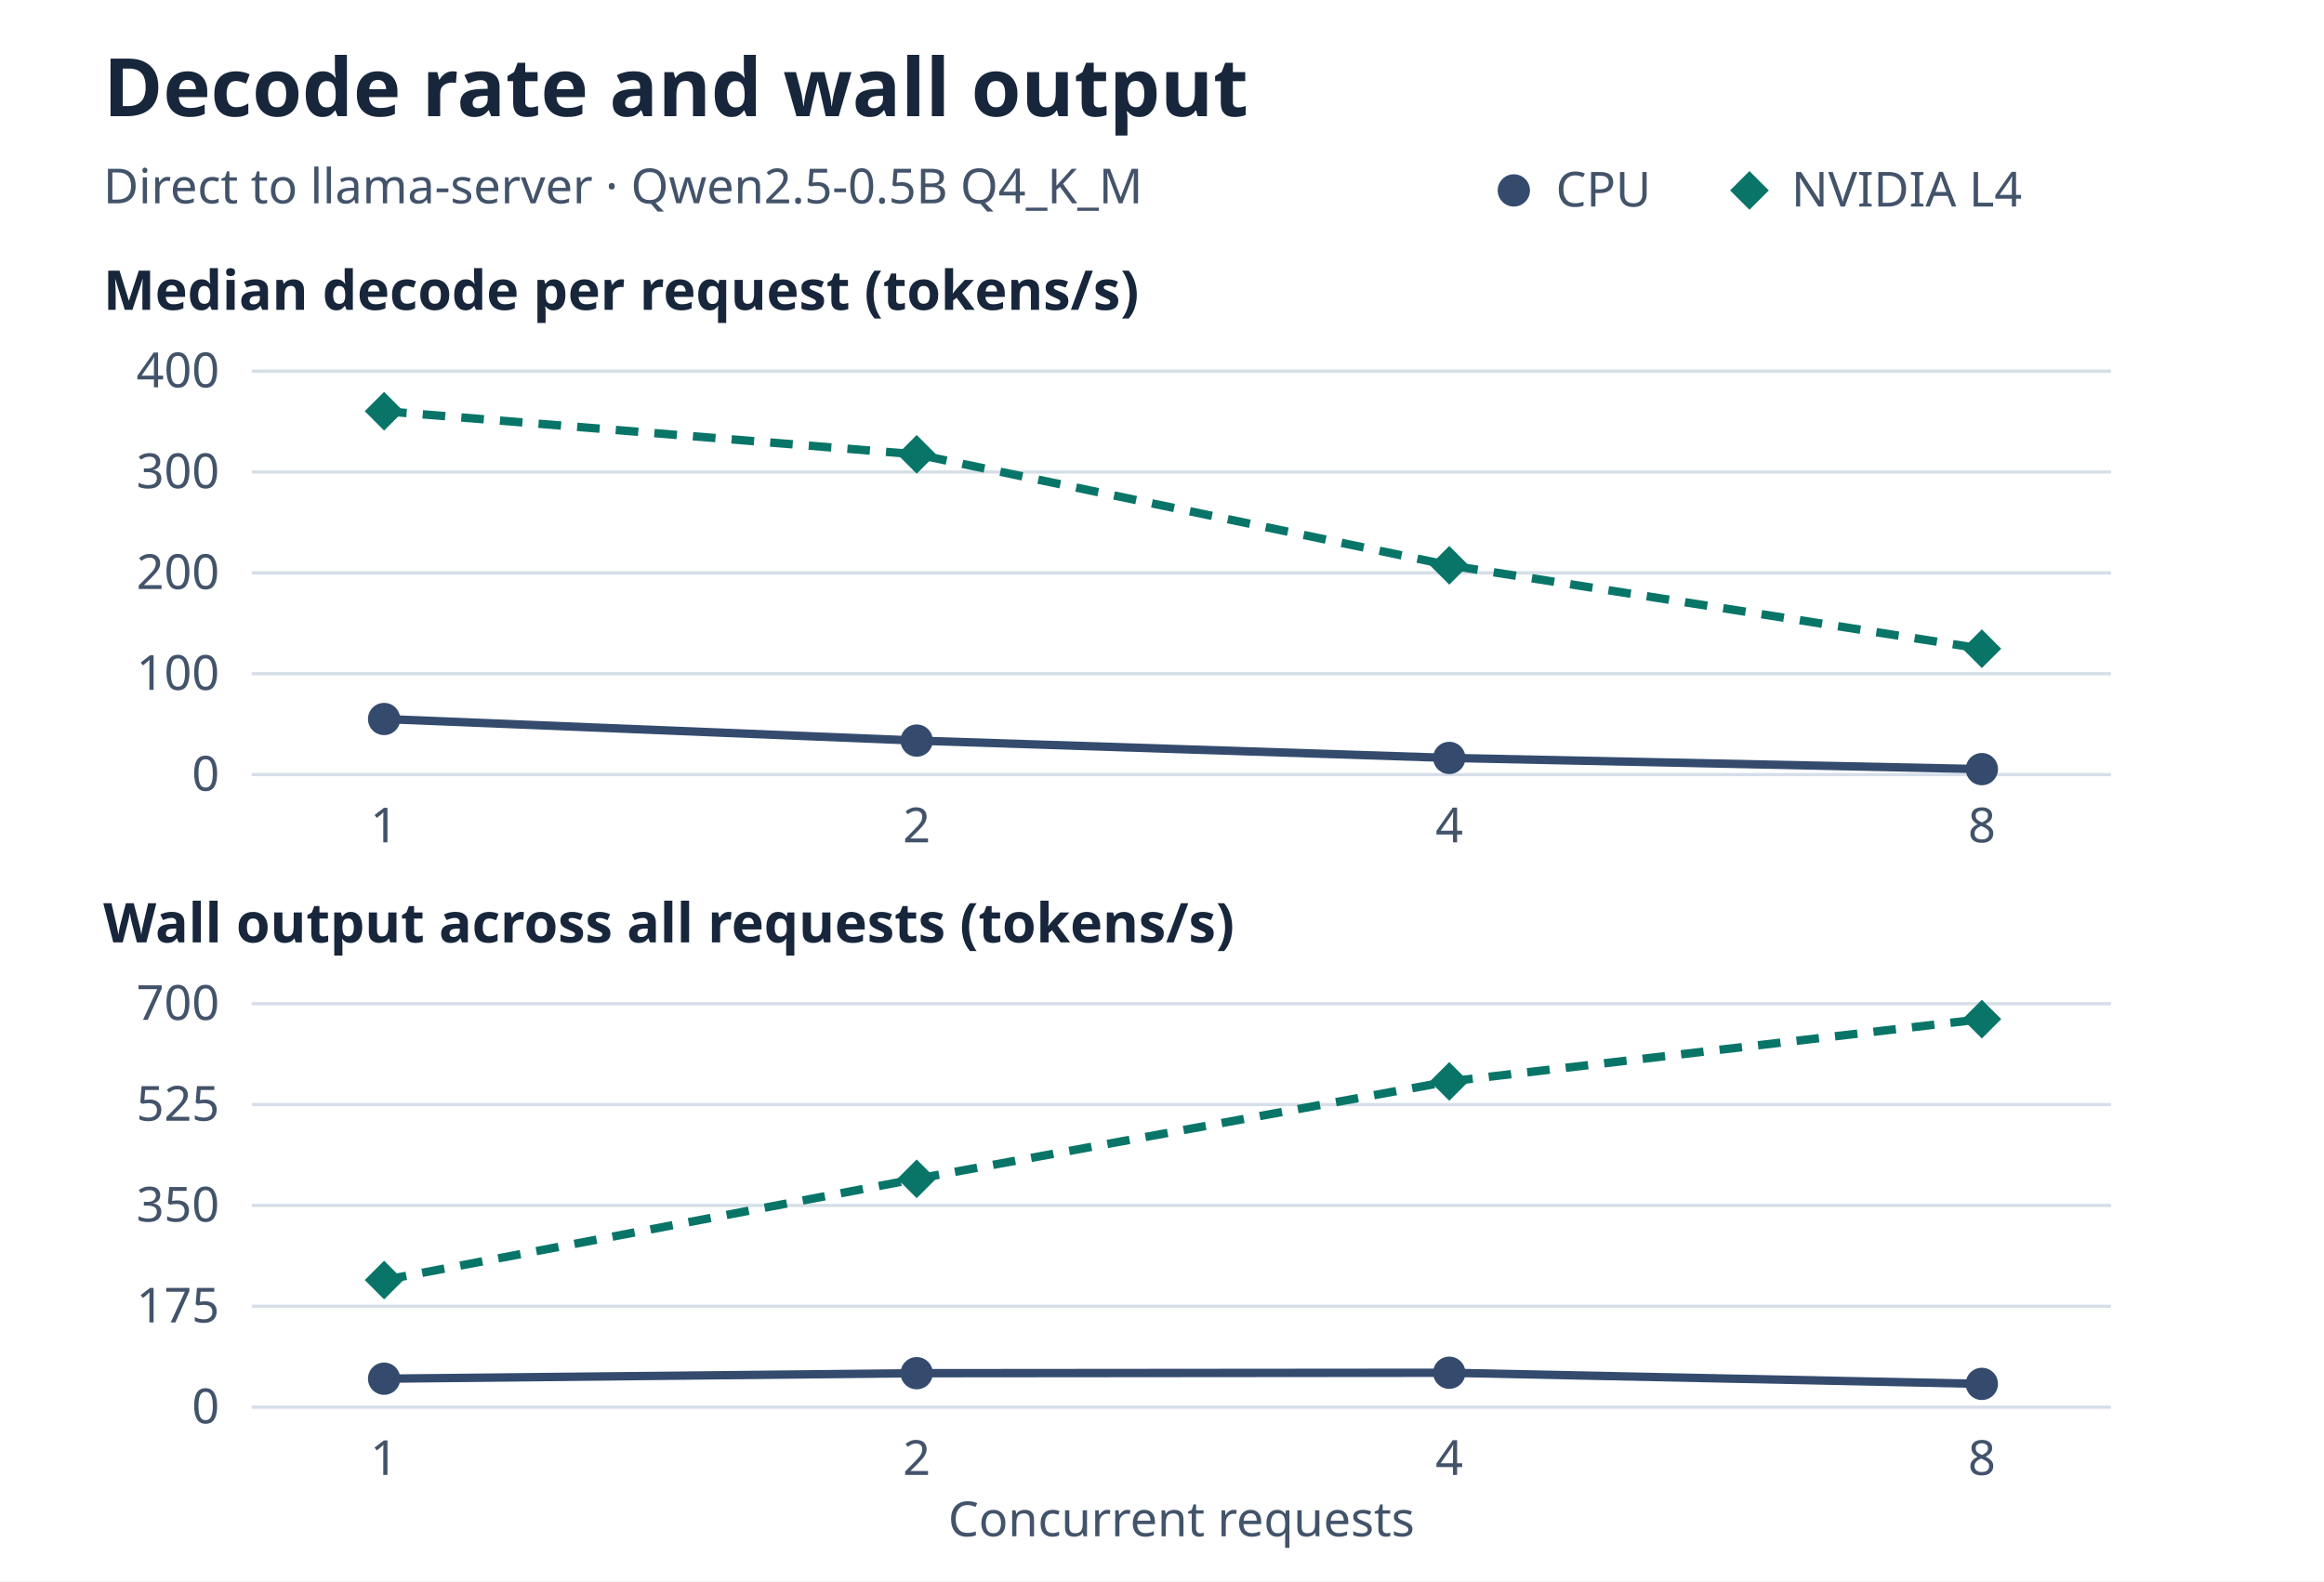
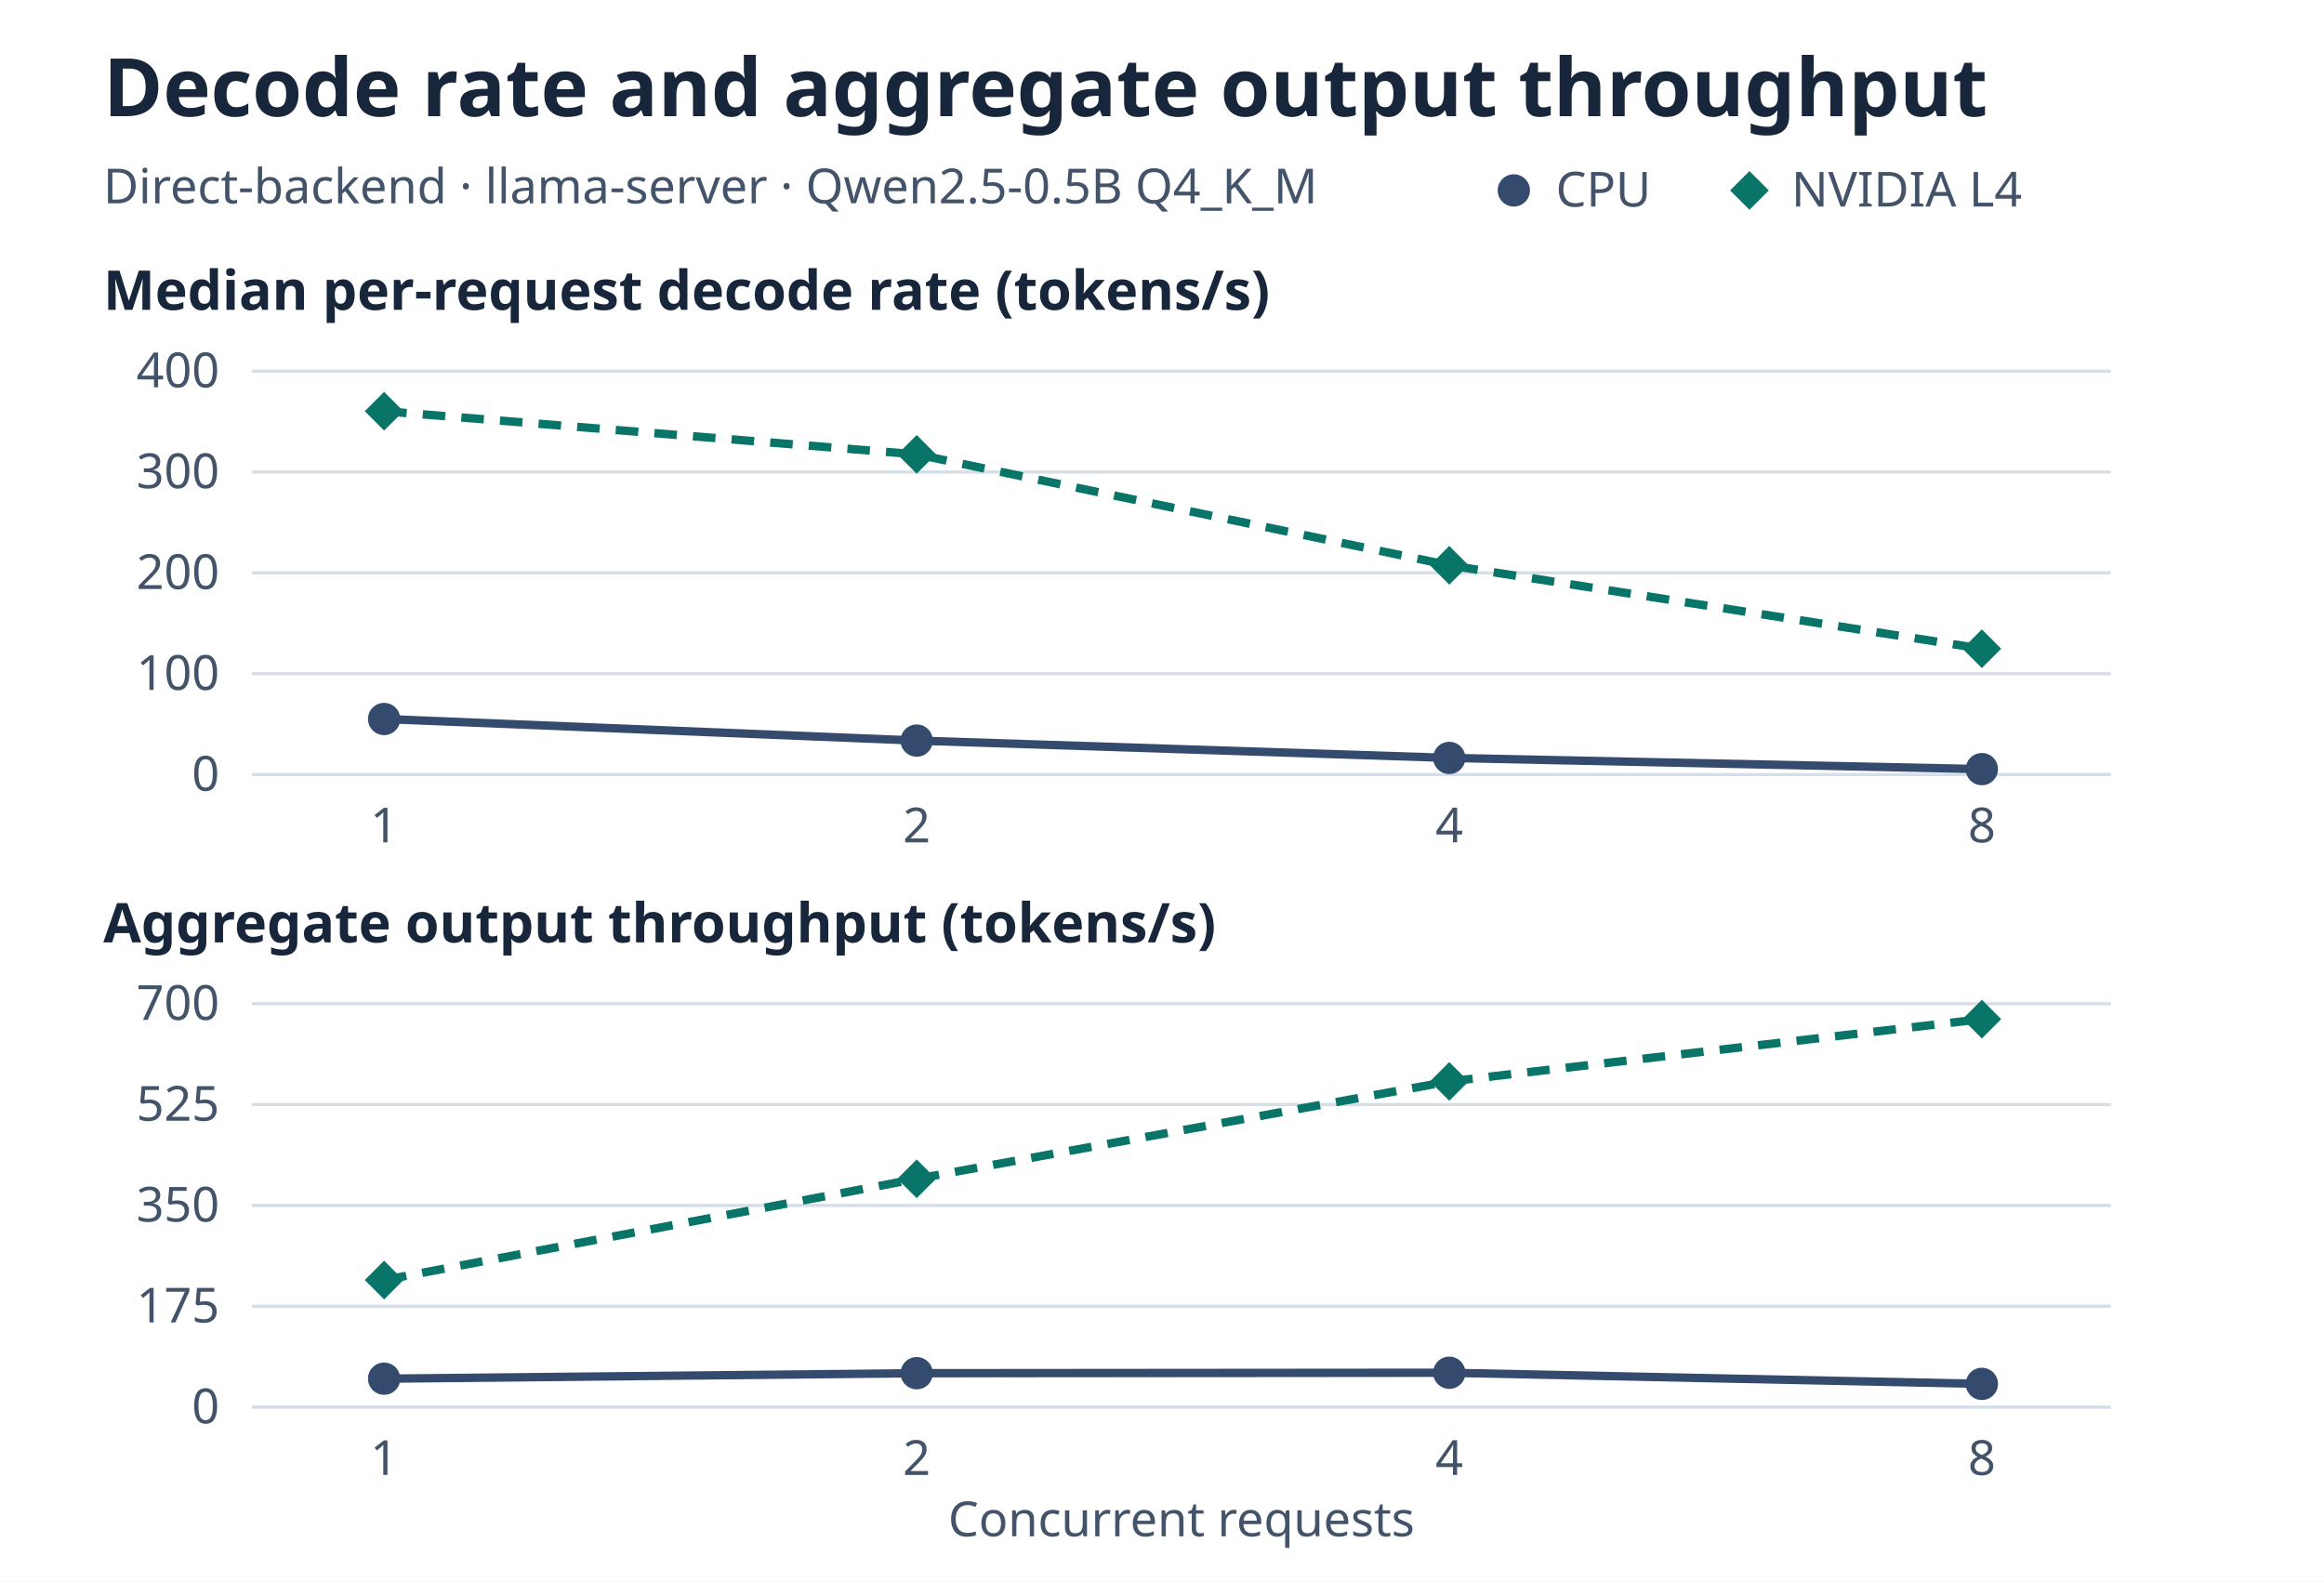
<svg xmlns="http://www.w3.org/2000/svg" viewBox="0 0 720 490" width="720" height="490" role="img" aria-labelledby="title desc">
  <style>
    text { font-family: system-ui, sans-serif; fill: #17263b; }
    .title { font-size: 25px; font-weight: 700; }
    .panel { font-size: 17px; font-weight: 650; }
    .axis, .meta { font-size: 15px; fill: #42536a; }
    .grid { fill: none; stroke: #d6dee8; }
  </style>
  <rect width="720" height="490" fill="#fff" />
-   <text x="32" y="36" class="title" text-anchor="start">Decode rate and wall output</text>
-   <text x="32" y="63" class="meta" text-anchor="start">Direct to llama-server · Qwen2.5-0.5B Q4_K_M</text>
+   <text x="32" y="36" class="title" text-anchor="start">Decode rate and aggregate output throughput</text>
+   <text x="32" y="63" class="meta" text-anchor="start">Direct-backend · llama-server · Qwen2.5-0.5B Q4_K_M</text>
  <circle cx="469" cy="59" r="5" fill="#344b6e" />
  <text x="482" y="64" class="meta" text-anchor="start">CPU</text>
  <path d="M542,53 l6,6 -6,6 -6,-6 z" fill="#087568" />
  <text x="555" y="64" class="meta" text-anchor="start">NVIDIA L4</text>
-   <text x="32" y="96" class="panel" text-anchor="start">Median decode per request (tokens/s)</text>
+   <text x="32" y="96" class="panel" text-anchor="start">Median per-request decode rate (tokens/s)</text>
  <path d="M78 240.0 H654" class="grid" />
  <text x="68" y="245.0" class="axis" text-anchor="end">0</text>
  <path d="M78 208.75 H654" class="grid" />
  <text x="68" y="213.75" class="axis" text-anchor="end">100</text>
  <path d="M78 177.5 H654" class="grid" />
  <text x="68" y="182.5" class="axis" text-anchor="end">200</text>
  <path d="M78 146.25 H654" class="grid" />
  <text x="68" y="151.25" class="axis" text-anchor="end">300</text>
  <path d="M78 115.0 H654" class="grid" />
  <text x="68" y="120.0" class="axis" text-anchor="end">400</text>
  <text x="119" y="261" class="axis" text-anchor="middle">1</text>
  <text x="284" y="261" class="axis" text-anchor="middle">2</text>
  <text x="449" y="261" class="axis" text-anchor="middle">4</text>
  <text x="614" y="261" class="axis" text-anchor="middle">8</text>
  <polyline points="119,222.78 284,229.47 449,234.84 614,238.31" fill="none" stroke="#344b6e" stroke-width="2.6" />
  <circle cx="119" cy="222.78" r="5" fill="#344b6e" />
  <circle cx="284" cy="229.47" r="5" fill="#344b6e" />
  <circle cx="449" cy="234.84" r="5" fill="#344b6e" />
  <circle cx="614" cy="238.31" r="5" fill="#344b6e" />
  <polyline points="119,127.41 284,140.78 449,175.16 614,201.0" fill="none" stroke="#087568" stroke-width="2.6" stroke-dasharray="7 5" />
  <path d="M119,121.41 l6,6 -6,6 -6,-6 z" fill="#087568" />
  <path d="M284,134.78 l6,6 -6,6 -6,-6 z" fill="#087568" />
  <path d="M449,169.16 l6,6 -6,6 -6,-6 z" fill="#087568" />
  <path d="M614,195.0 l6,6 -6,6 -6,-6 z" fill="#087568" />
-   <text x="32" y="292" class="panel" text-anchor="start">Wall output across all requests (tokens/s)</text>
+   <text x="32" y="292" class="panel" text-anchor="start">Aggregate output throughput (tokens/s)</text>
  <path d="M78 436.0 H654" class="grid" />
  <text x="68" y="441.0" class="axis" text-anchor="end">0</text>
  <path d="M78 404.75 H654" class="grid" />
  <text x="68" y="409.75" class="axis" text-anchor="end">175</text>
  <path d="M78 373.5 H654" class="grid" />
  <text x="68" y="378.5" class="axis" text-anchor="end">350</text>
  <path d="M78 342.25 H654" class="grid" />
  <text x="68" y="347.25" class="axis" text-anchor="end">525</text>
  <path d="M78 311.0 H654" class="grid" />
  <text x="68" y="316.0" class="axis" text-anchor="end">700</text>
  <text x="119" y="457" class="axis" text-anchor="middle">1</text>
  <text x="284" y="457" class="axis" text-anchor="middle">2</text>
  <text x="449" y="457" class="axis" text-anchor="middle">4</text>
  <text x="614" y="457" class="axis" text-anchor="middle">8</text>
  <polyline points="119,427.18 284,425.48 449,425.34 614,428.79" fill="none" stroke="#344b6e" stroke-width="2.6" />
  <circle cx="119" cy="427.18" r="5" fill="#344b6e" />
  <circle cx="284" cy="425.48" r="5" fill="#344b6e" />
  <circle cx="449" cy="425.34" r="5" fill="#344b6e" />
  <circle cx="614" cy="428.79" r="5" fill="#344b6e" />
  <polyline points="119,396.62 284,365.25 449,335.07 614,315.77" fill="none" stroke="#087568" stroke-width="2.6" stroke-dasharray="7 5" />
  <path d="M119,390.62 l6,6 -6,6 -6,-6 z" fill="#087568" />
  <path d="M284,359.25 l6,6 -6,6 -6,-6 z" fill="#087568" />
  <path d="M449,329.07 l6,6 -6,6 -6,-6 z" fill="#087568" />
  <path d="M614,309.77 l6,6 -6,6 -6,-6 z" fill="#087568" />
  <text x="366" y="476" class="meta" text-anchor="middle">Concurrent requests</text>
</svg>
